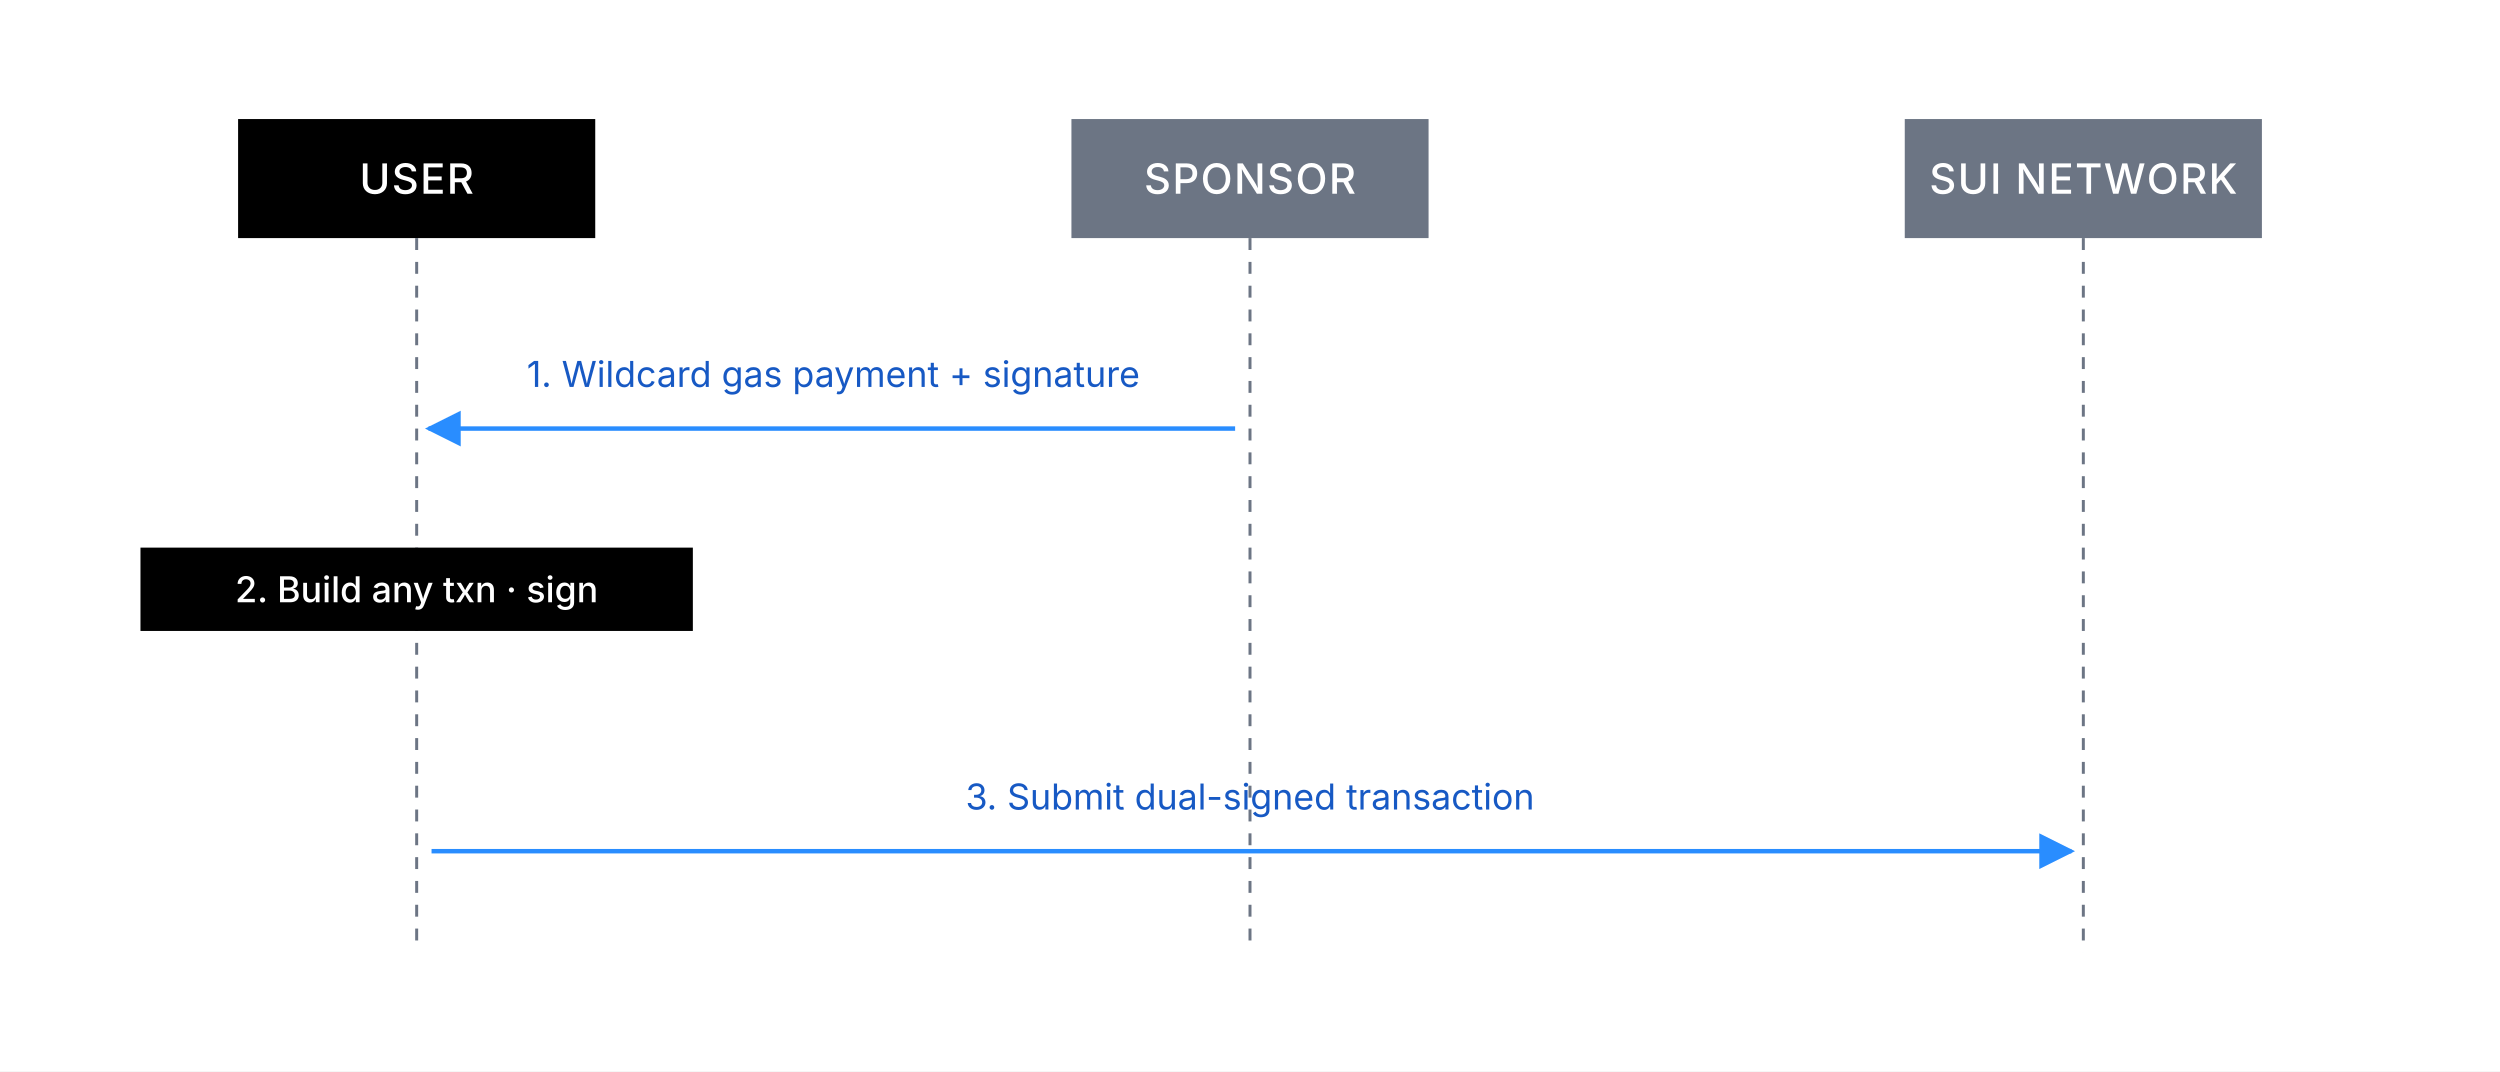
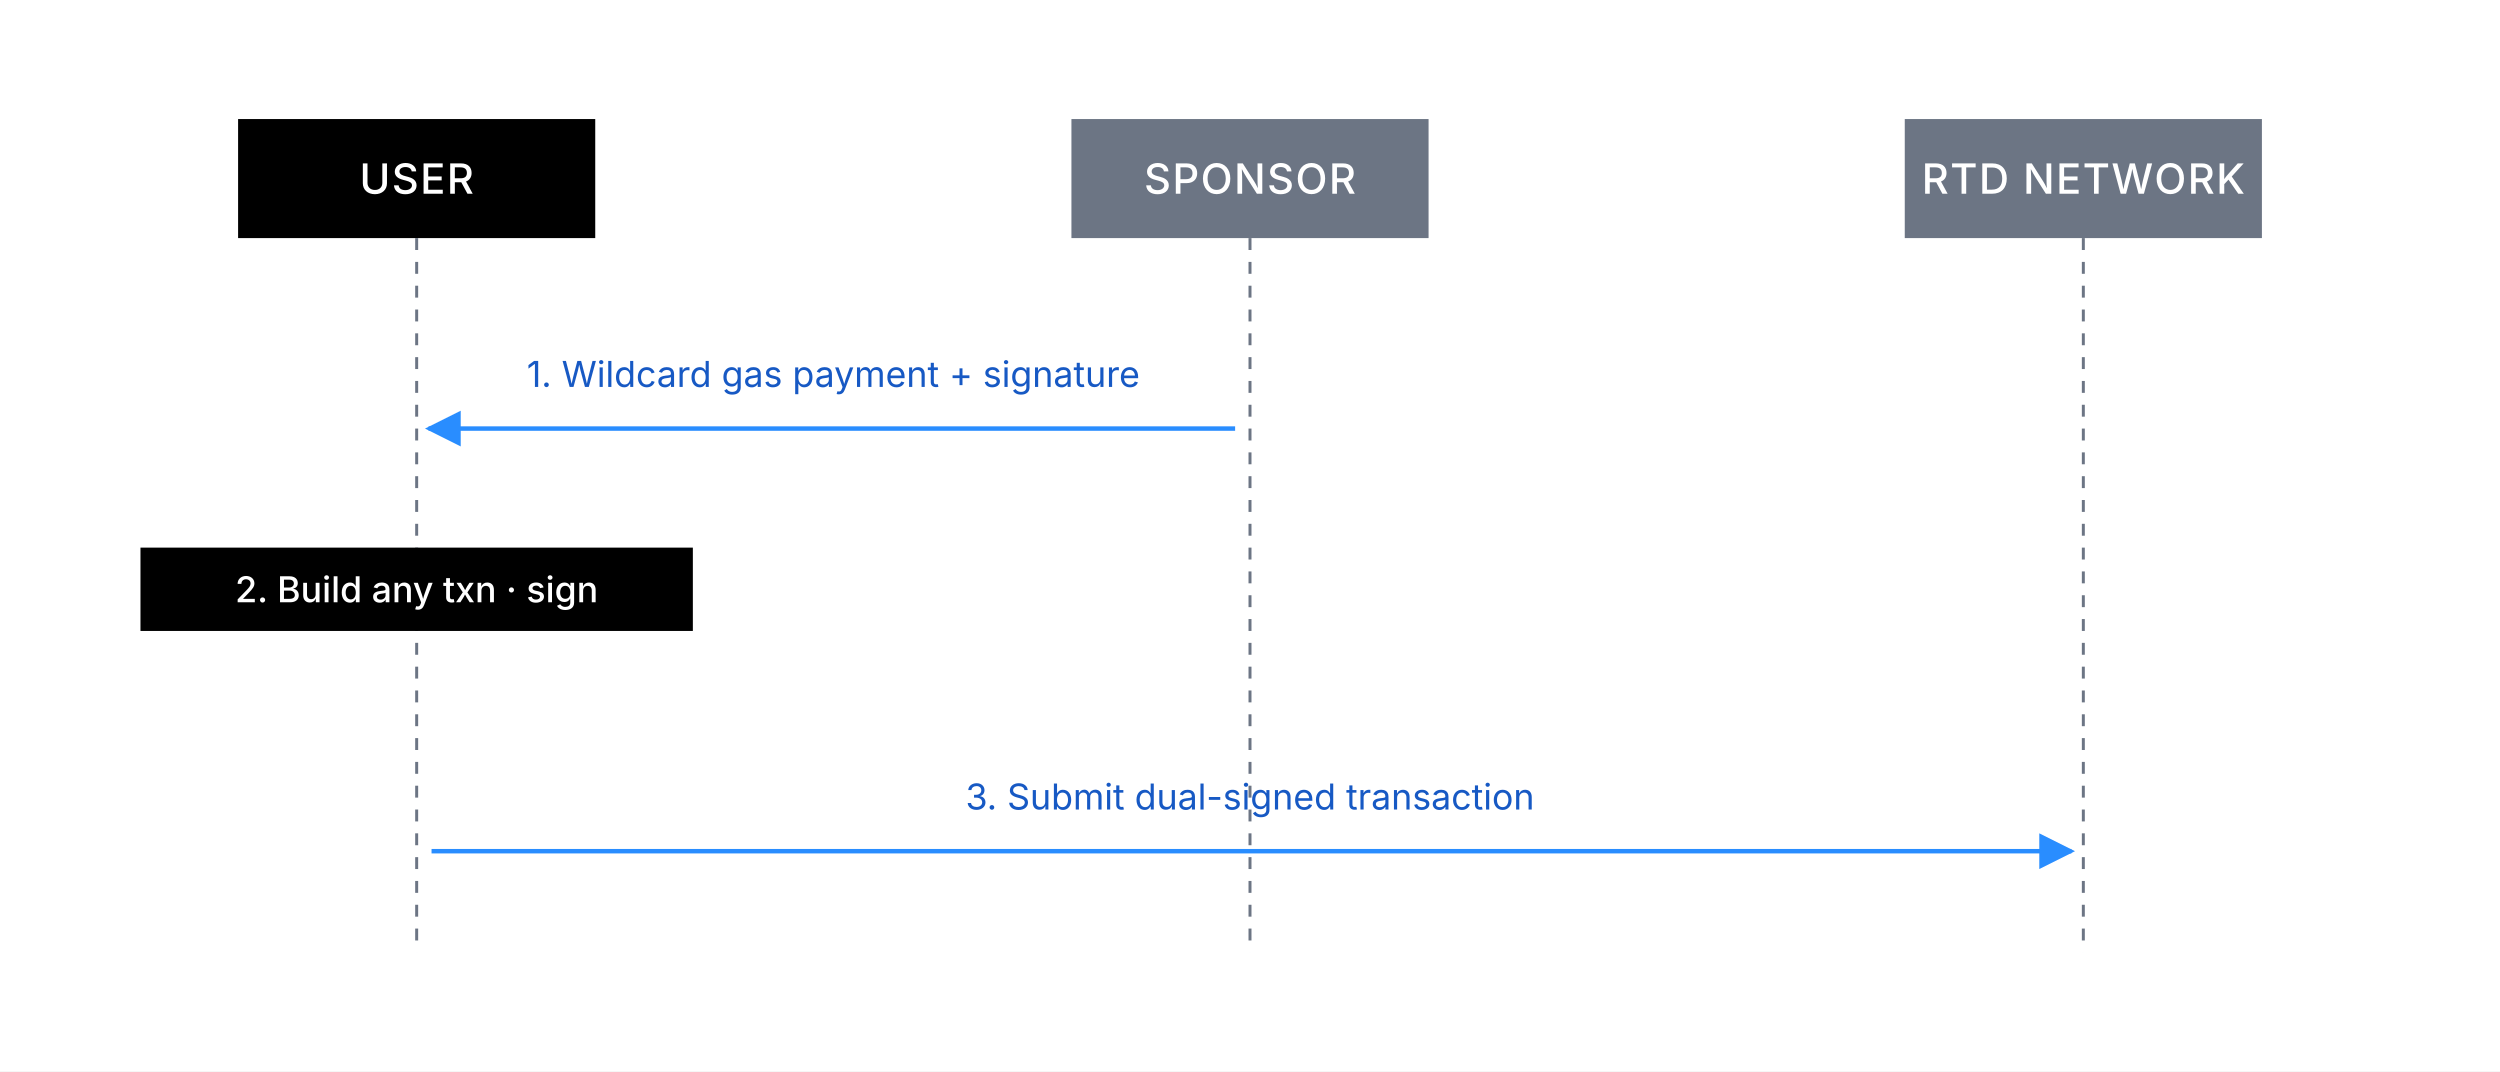
<svg xmlns="http://www.w3.org/2000/svg" width="840" height="360" viewBox="0 0 840 360" role="img" font-family="Inter, system-ui, sans-serif" font-size="14">
  <defs>
    <marker id="sync" viewBox="0 0 10 10" refX="9" refY="5" markerWidth="8" markerHeight="8" orient="auto-start-reverse">
      <path d="M0 0 L10 5 L0 10 z" fill="#298DFF" />
    </marker>
    <marker id="async" viewBox="0 0 10 10" refX="9" refY="5" markerWidth="8" markerHeight="8" orient="auto-start-reverse">
      <path d="M0 0 L10 5 L0 10" fill="none" stroke="#298DFF" stroke-width="1.5" />
    </marker>
  </defs>
  <rect x="0" y="0" width="840" height="360" fill="#FFFFFF" />
  <g>
    <rect x="80" y="40" width="120" height="40" fill="#000000" />
    <text x="140" y="60" fill="#FFFFFF" text-anchor="middle" dominant-baseline="central" font-family="Inter, system-ui, sans-serif" font-size="14" font-weight="500" letter-spacing="0.5">USER</text>
  </g>
  <g>
    <rect x="360" y="40" width="120" height="40" fill="#6C7584" />
    <text x="420" y="60" fill="#FFFFFF" text-anchor="middle" dominant-baseline="central" font-family="Inter, system-ui, sans-serif" font-size="14" font-weight="500" letter-spacing="0.5">SPONSOR</text>
  </g>
  <g>
    <rect x="640" y="40" width="120" height="40" fill="#6C7584" />
-     <text x="700" y="60" fill="#FFFFFF" text-anchor="middle" dominant-baseline="central" font-family="Inter, system-ui, sans-serif" font-size="14" font-weight="500" letter-spacing="0.5">SUI NETWORK</text>
+     <text x="700" y="60" fill="#FFFFFF" text-anchor="middle" dominant-baseline="central" font-family="Inter, system-ui, sans-serif" font-size="14" font-weight="500" letter-spacing="0.5">RTD NETWORK</text>
  </g>
  <line x1="140" y1="80" x2="140" y2="320" stroke="#6C7584" stroke-width="1" stroke-dasharray="4 4" />
  <line x1="420" y1="80" x2="420" y2="320" stroke="#6C7584" stroke-width="1" stroke-dasharray="4 4" />
  <line x1="700" y1="80" x2="700" y2="320" stroke="#6C7584" stroke-width="1" stroke-dasharray="4 4" />
  <text x="280" y="130" fill="#1759C4" text-anchor="middle" font-family="Inter, system-ui, sans-serif" font-size="12">1. Wildcard gas payment + signature</text>
  <g>
    <line x1="415" y1="144" x2="144" y2="144" stroke="#298DFF" stroke-width="1.5" marker-end="url(#sync)" />
  </g>
  <g>
    <rect x="47.2" y="184" width="185.6" height="28" fill="#000000" />
    <text x="140" y="198" fill="#FFFFFF" text-anchor="middle" dominant-baseline="central" font-family="Inter, system-ui, sans-serif" font-size="12" font-weight="500">2. Build any txn · sign</text>
  </g>
  <text x="420" y="272" fill="#1759C4" text-anchor="middle" font-family="Inter, system-ui, sans-serif" font-size="12">3. Submit dual-signed transaction</text>
  <g>
    <line x1="145" y1="286" x2="696" y2="286" stroke="#298DFF" stroke-width="1.5" marker-end="url(#sync)" />
  </g>
</svg>
